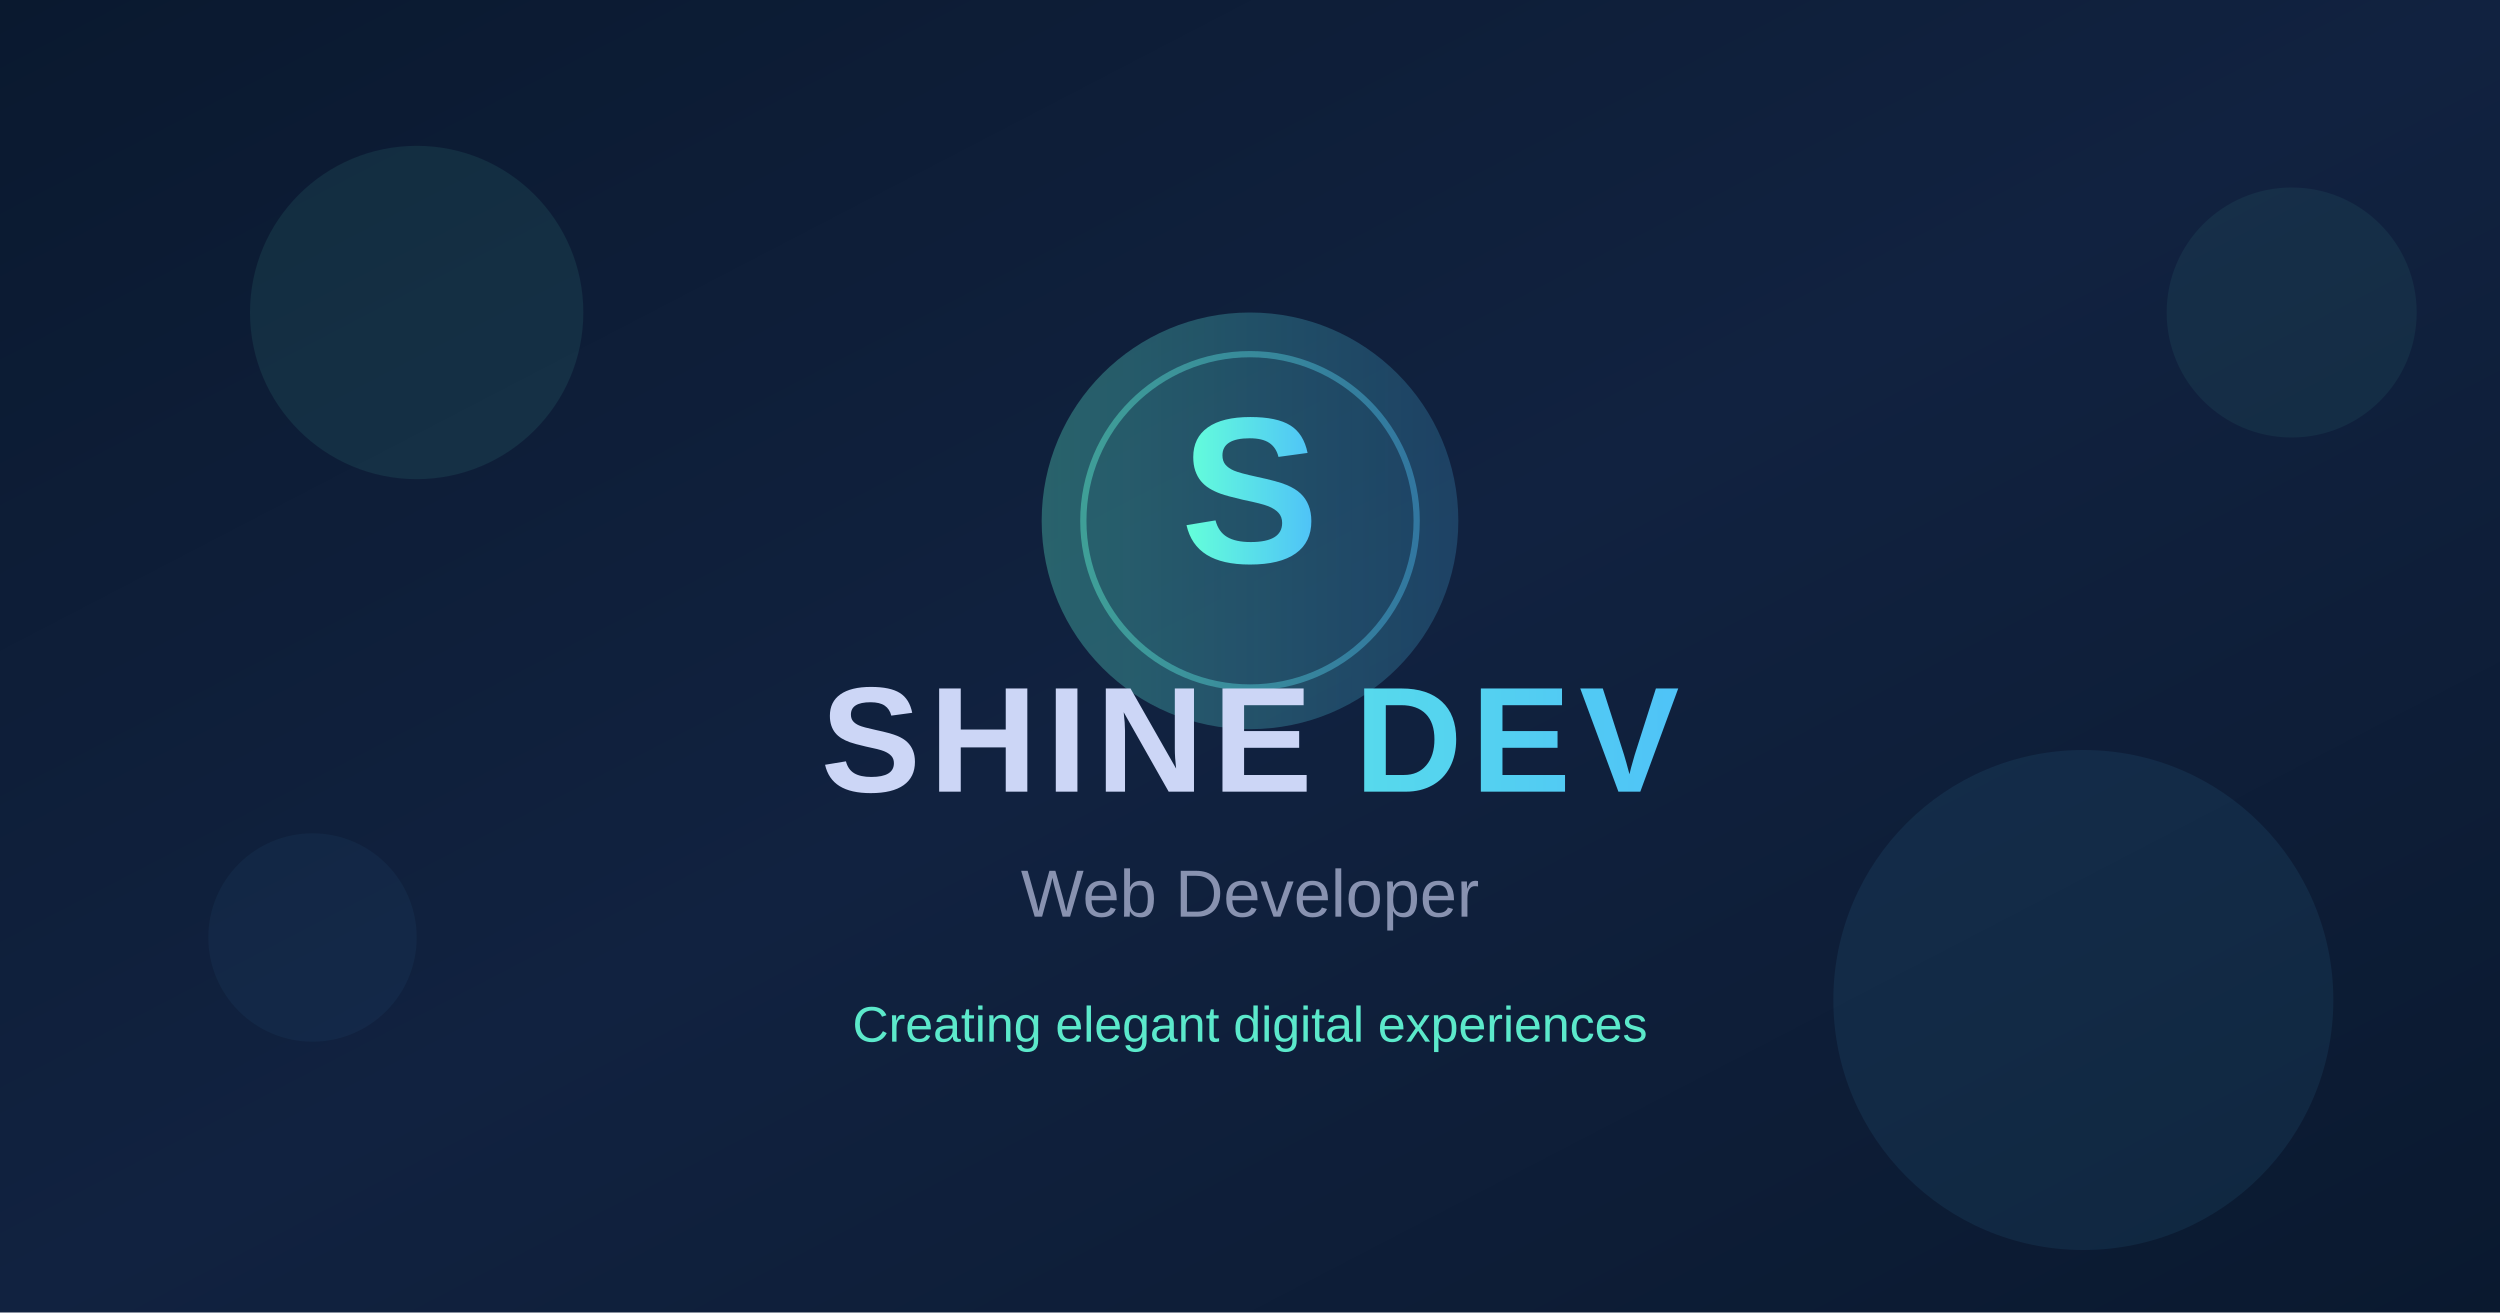
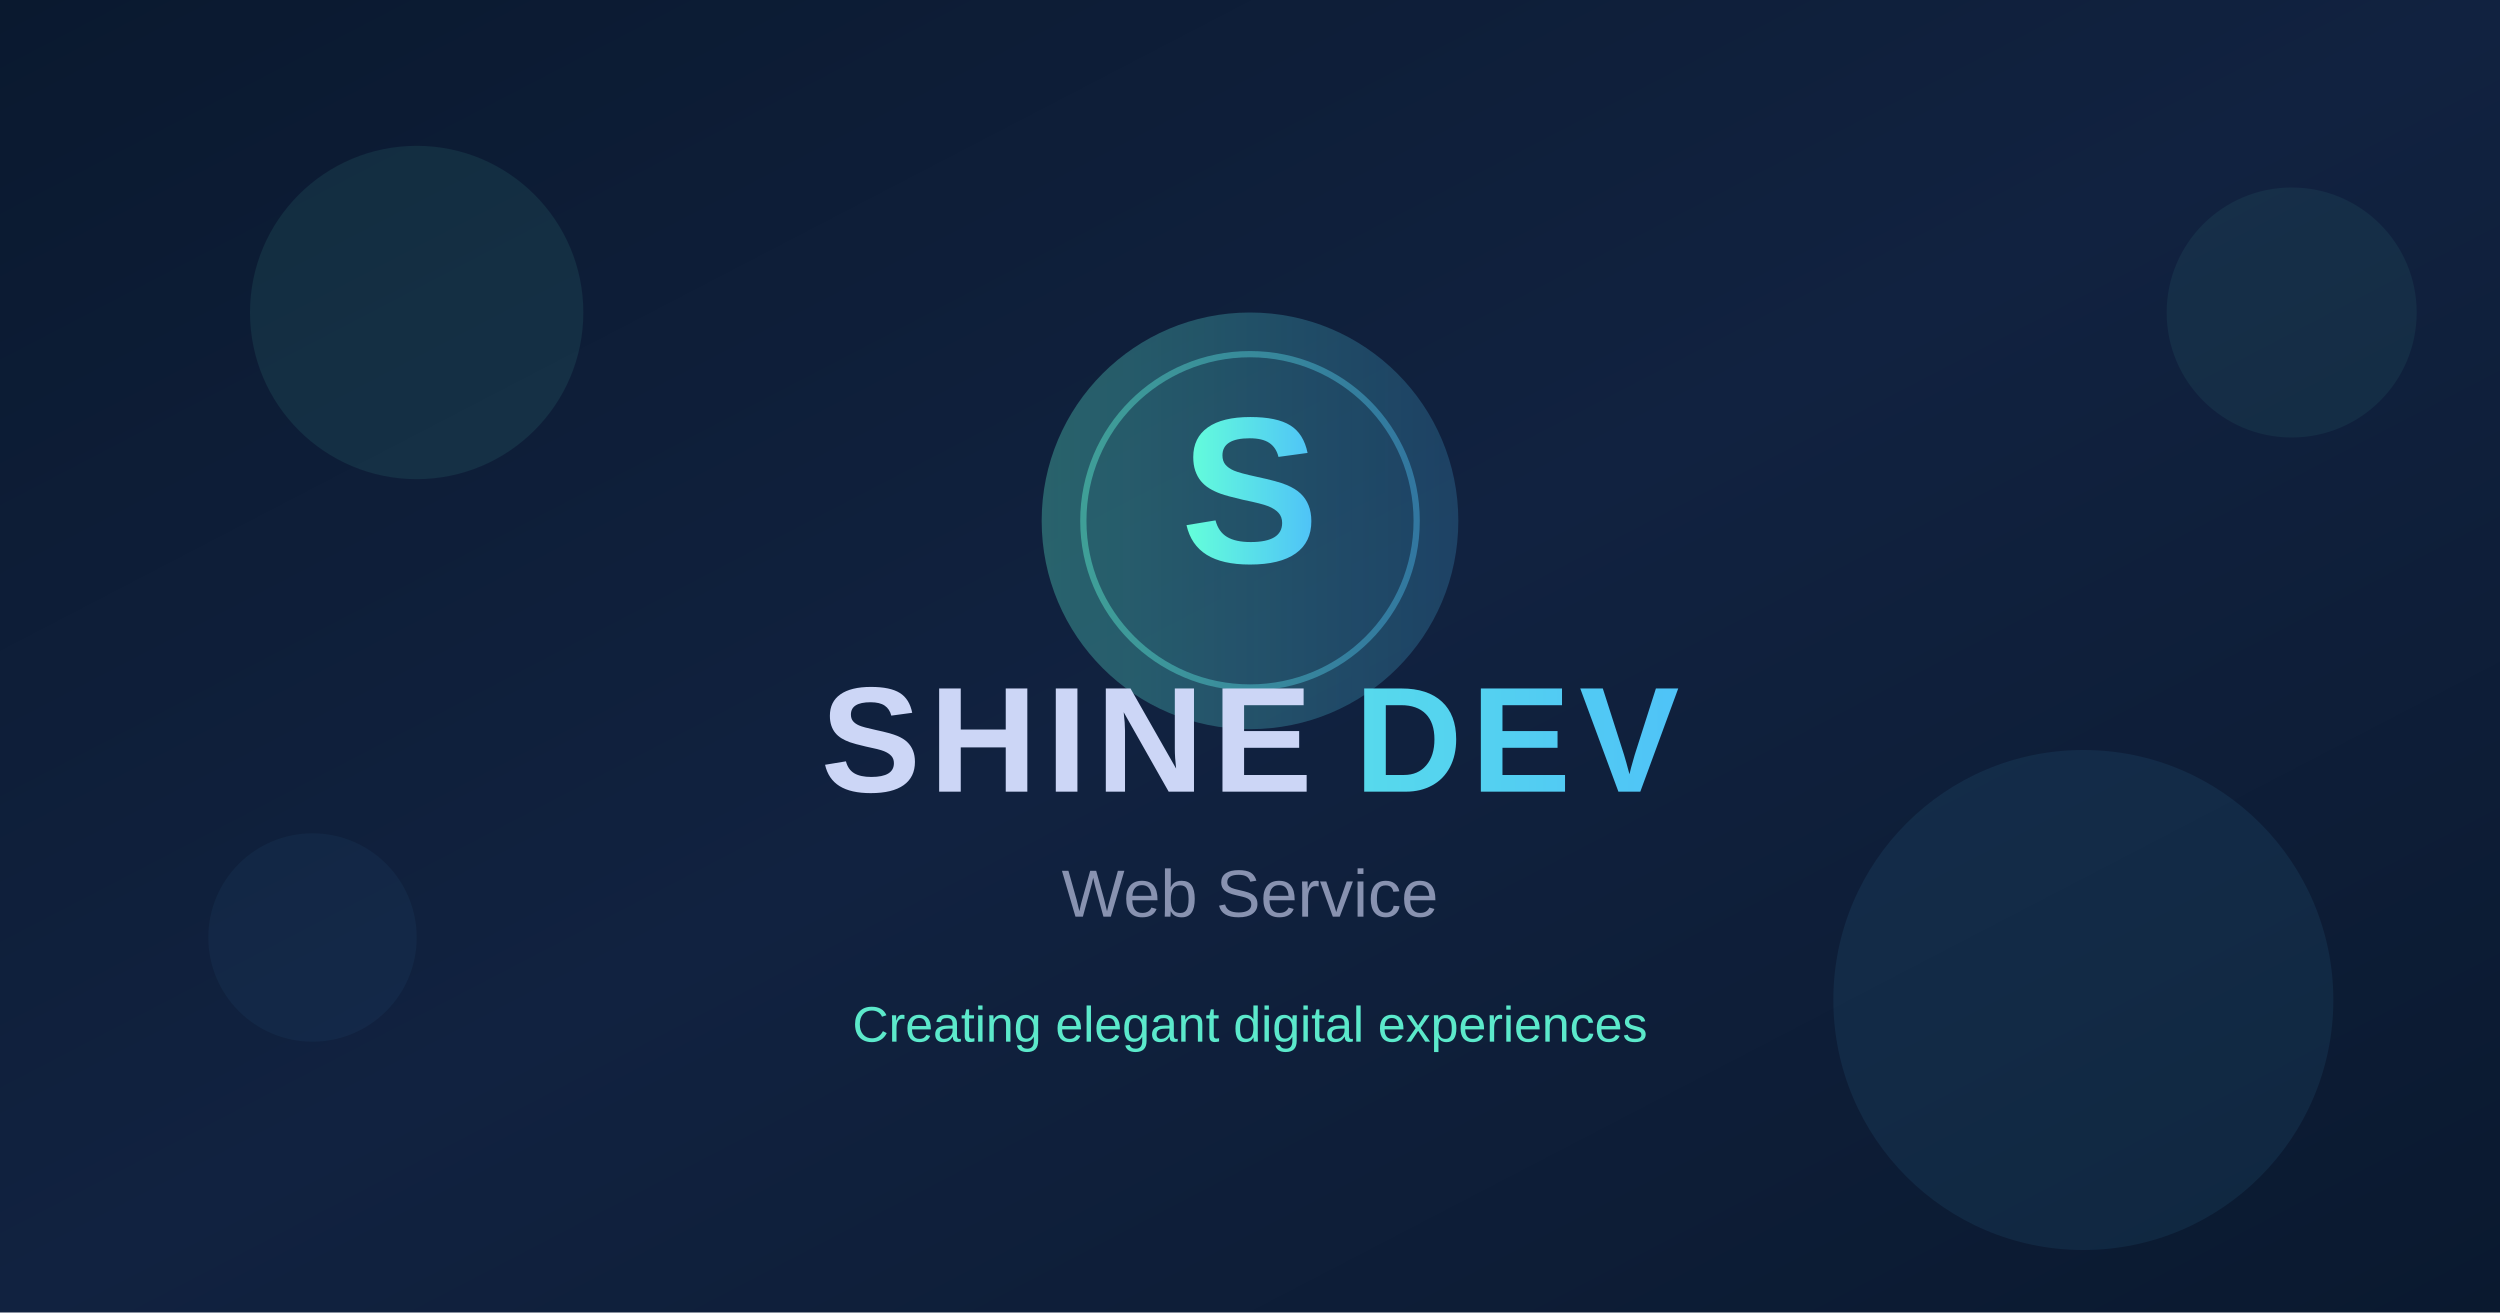
<svg xmlns="http://www.w3.org/2000/svg" viewBox="0 0 1200 630" width="1200" height="630">
  <defs>
    <linearGradient id="bgGrad" x1="0%" y1="0%" x2="100%" y2="100%">
      <stop offset="0%" style="stop-color:#0a192f;stop-opacity:1" />
      <stop offset="50%" style="stop-color:#112240;stop-opacity:1" />
      <stop offset="100%" style="stop-color:#0a192f;stop-opacity:1" />
    </linearGradient>
    <linearGradient id="textGrad" x1="0%" y1="0%" x2="100%" y2="0%">
      <stop offset="0%" style="stop-color:#64ffda;stop-opacity:1" />
      <stop offset="100%" style="stop-color:#4fc3f7;stop-opacity:1" />
    </linearGradient>
    <linearGradient id="accentGrad" x1="0%" y1="0%" x2="100%" y2="0%">
      <stop offset="0%" style="stop-color:#64ffda;stop-opacity:0.3" />
      <stop offset="100%" style="stop-color:#4fc3f7;stop-opacity:0.2" />
    </linearGradient>
  </defs>
  <rect width="1200" height="630" fill="url(#bgGrad)" />
  <circle cx="200" cy="150" r="80" fill="#64ffda" opacity="0.08" />
  <circle cx="1000" cy="480" r="120" fill="#4fc3f7" opacity="0.08" />
  <circle cx="1100" cy="150" r="60" fill="#64ffda" opacity="0.06" />
  <circle cx="150" cy="450" r="50" fill="#4fc3f7" opacity="0.05" />
  <circle cx="600" cy="250" r="100" fill="url(#accentGrad)" />
  <circle cx="600" cy="250" r="80" fill="none" stroke="url(#textGrad)" stroke-width="3" opacity="0.4" />
  <text x="600" y="270" font-family="Arial, sans-serif" font-size="100" font-weight="900" fill="url(#textGrad)" text-anchor="middle">S</text>
  <text x="600" y="380" font-family="Arial, sans-serif" font-size="72" font-weight="bold" fill="#ccd6f6" text-anchor="middle" letter-spacing="4">
    <tspan fill="#ccd6f6">SHINE</tspan>
    <tspan fill="url(#textGrad)">DEV</tspan>
  </text>
-   <text x="600" y="440" font-family="Arial, sans-serif" font-size="32" fill="#8892b0" text-anchor="middle">Web Developer</text>
+   <text x="600" y="440" font-family="Arial, sans-serif" font-size="32" fill="#8892b0" text-anchor="middle">Web Service</text>
  <text x="600" y="500" font-family="Arial, sans-serif" font-size="24" fill="#64ffda" text-anchor="middle" opacity="0.9">Creating elegant digital experiences</text>
</svg>
